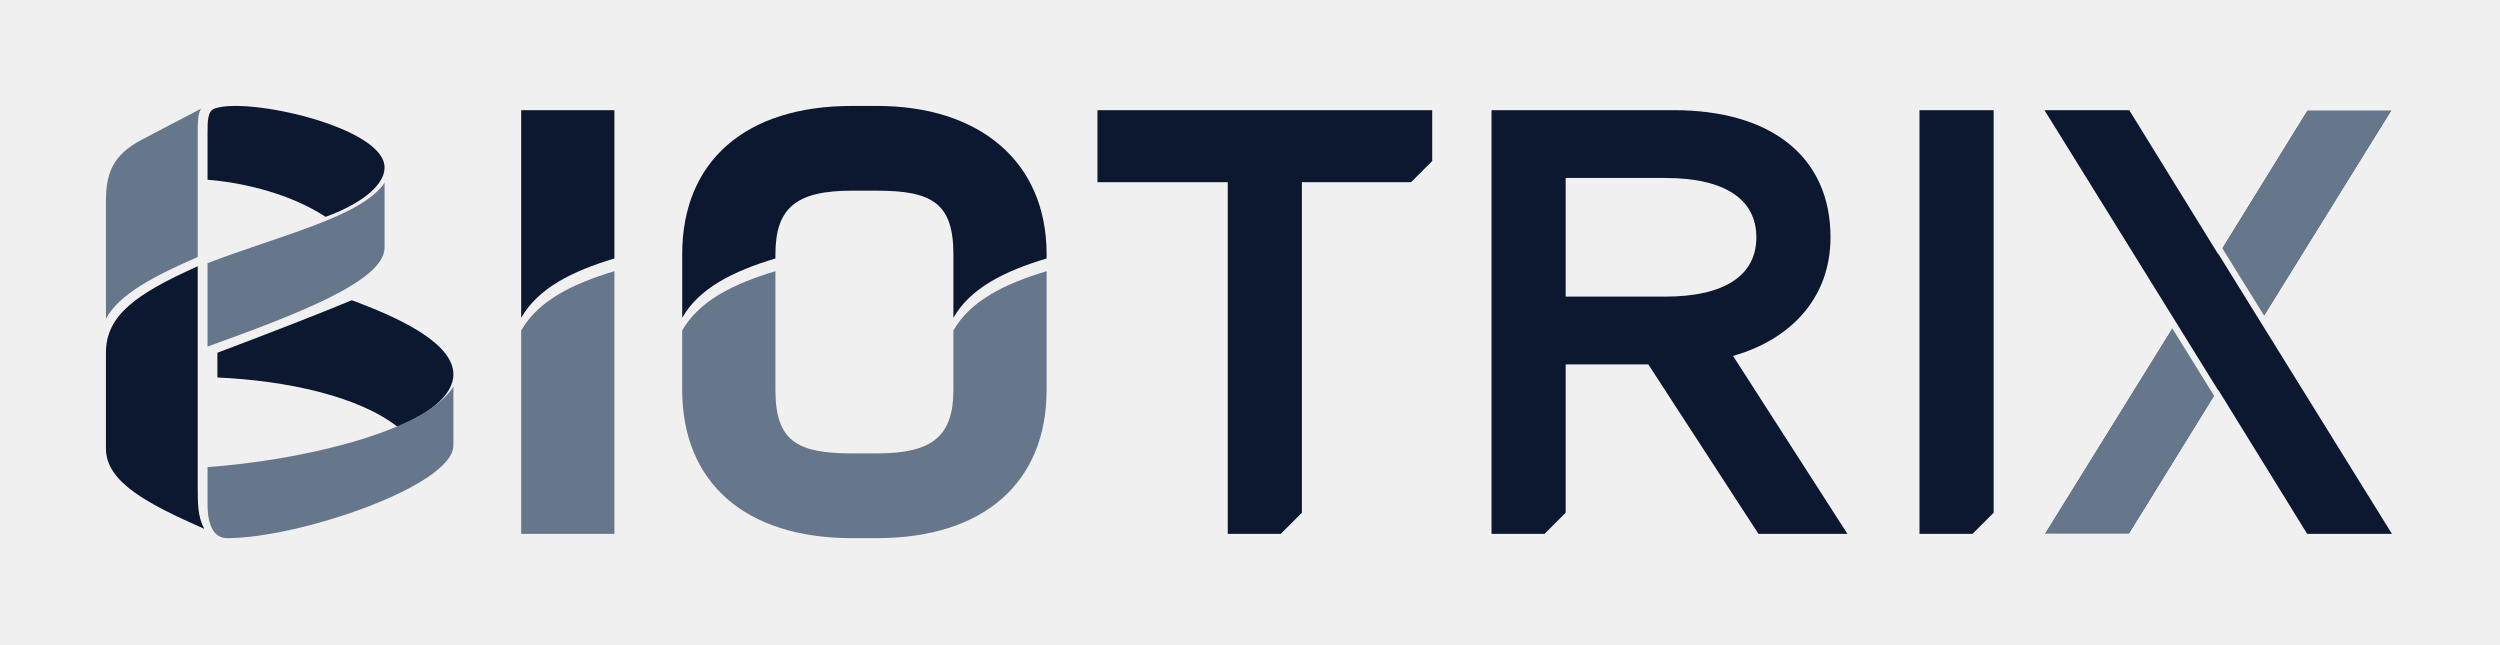
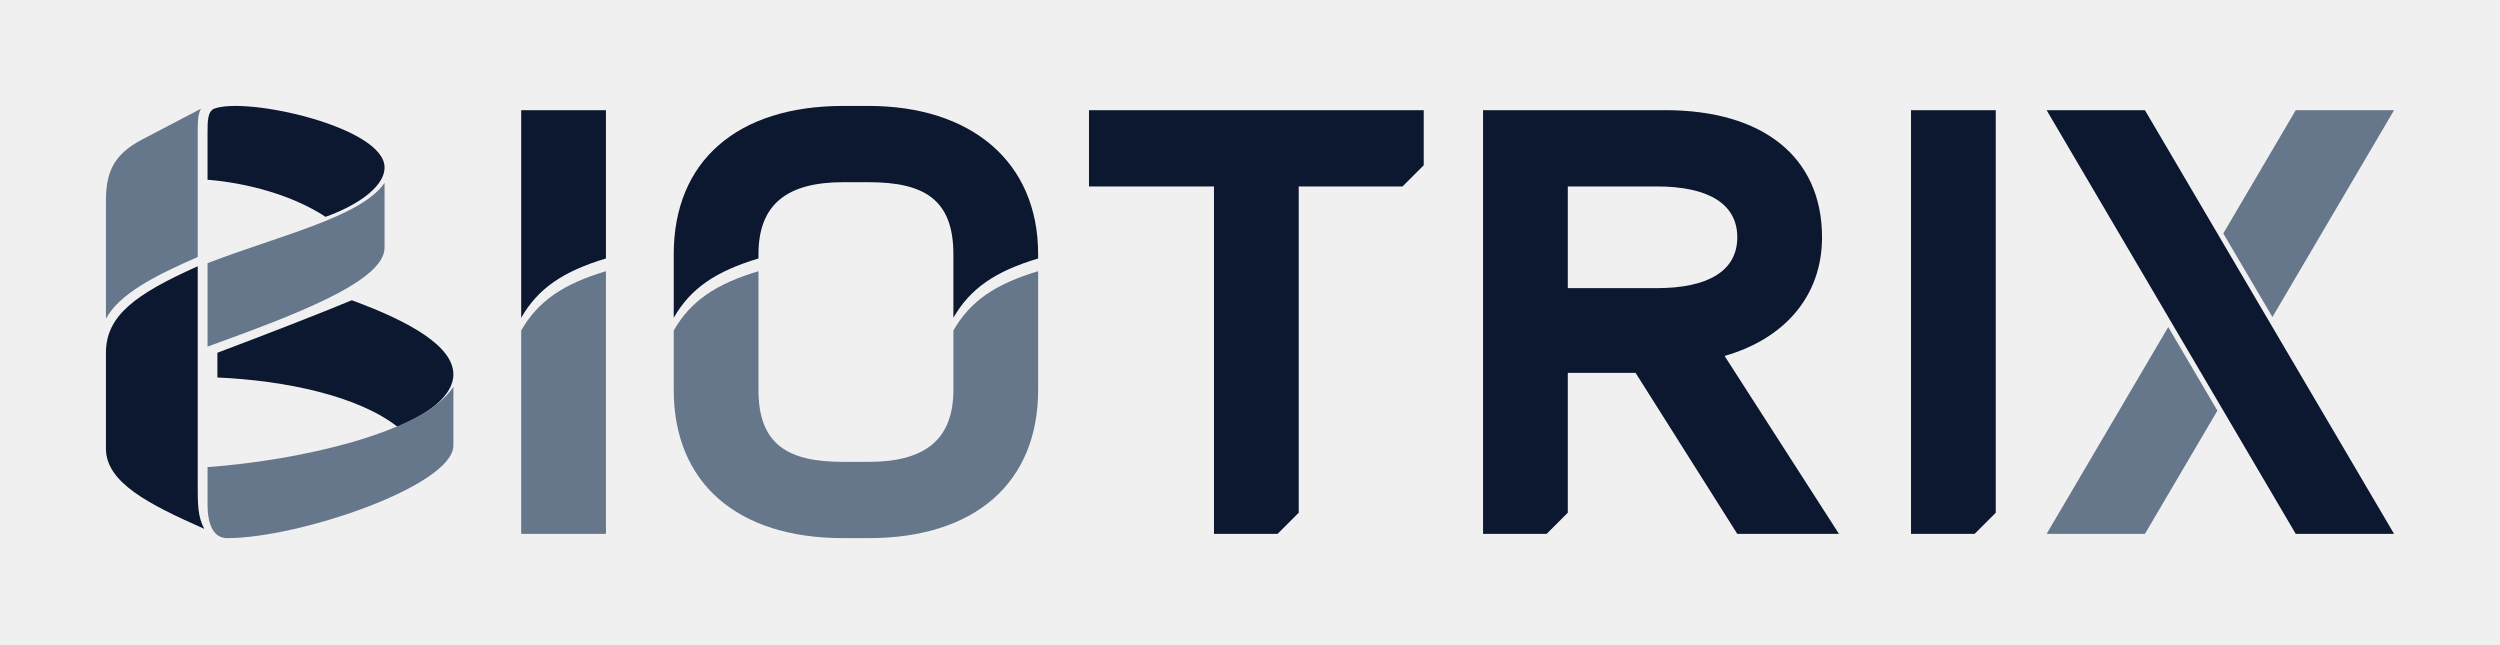
<svg xmlns="http://www.w3.org/2000/svg" width="590" height="152" viewBox="0 0 590 152">
-   <g transform="translate(25 26) scale(1)">
-     <g transform="translate(0 0) scale(1)">
+   <g transform="translate(25 26)">
+     <g transform="translate(0 0)">
      <path d="M60 12C70 8 112 18 112 31C112 38 102 44 94 47C84 40 70 36 58 35V20C58 16 58 13 60 12Z" fill="#0B1830" fill-rule="evenodd" transform="matrix(0.7735849 0 0 0.7291326 -20.88679 -9.099013)" />
      <path d="M56 12L38 22C29 27 27 33 27 42V80C31 72 42 66 55 60V20C55 16 55 14 56 12Z" fill="#66768B" fill-rule="evenodd" transform="matrix(0.7735849 0 0 0.7291326 -20.88679 -9.099013)" />
      <path d="M112 36V57C112 68 84 79 58 89V62C80 53 105 47 112 36Z" fill="#66768B" fill-rule="evenodd" transform="matrix(0.7735849 0 0 0.7291326 -20.88679 -9.099013)" />
      <path d="M55 63C36 72 27 79 27 91V122C27 133 40 140 57 148C55 144 55 140 55 134V63Z" fill="#0B1830" fill-rule="evenodd" transform="matrix(0.7735849 0 0 0.7291326 -20.88679 -9.099013)" />
      <path d="M61 91C76 85 93 78 102 74C120 81 133 89 133 98C133 105 125 111 116 115C104 105 82 100 61 99V91Z" fill="#0B1830" fill-rule="evenodd" transform="matrix(0.7735849 0 0 0.7291326 -20.88679 -9.099013)" />
      <path d="M133 102V121C133 134 86 151 64 151C60 151 58 147 58 140V128C85 126 124 117 133 102Z" fill="#66768B" fill-rule="evenodd" transform="matrix(0.7735849 0 0 0.7291326 -20.88679 -9.099013)" />
-       <g transform="translate(98 0)">
-         <path d="M0 0H22V35C12 38 4 42 0 49Z" fill="#0B1830" fill-rule="evenodd" />
-         <path d="M0 52C4 45 12 41 22 38V100H0Z" fill="#66768B" fill-rule="evenodd" />
-       </g>
-       <g transform="translate(136 0)">
-         <path d="M0 49V34C0 12 15 -1 40 -1H46C70 -1 86 12 86 34V35C76 38 68 42 64 49V34C64 22 59 19 46 19H40C27 19 22 23 22 34V35C12 38 4 42 0 49Z" fill="#0B1830" fill-rule="evenodd" />
-         <path d="M0 52C4 45 12 41 22 38V66C22 78 27 81 40 81H46C59 81 64 77 64 66V52C68 45 76 41 86 38V66C86 88 71 101 46 101H40C15 101 0 88 0 66Z" fill="#66768B" fill-rule="evenodd" />
-       </g>
    </g>
-     <g transform="translate(234 0)">
-       <path d="M0 0H79V12L74 17H48.25V95L43.25 100H30.75V17H0Z" fill="#0B1830" fill-rule="evenodd" />
+     <g transform="translate(98 0)">
+       <path d="M0 0H20V35C10 38 4 42 0 49Z" fill="#0B1830" fill-rule="evenodd" />
+       <path d="M0 52C4 45 10 41 20 38V100H0Z" fill="#66768B" fill-rule="evenodd" />
    </g>
-     <g transform="translate(327 0)">
-       <path d="M0 0H43C66 0 80 11 80 30C80 44 71 54 57 58L84 100H63L37 60H17.5V95L12.5 100H0Z M17.5 16V44H41C55 44 62.5 39 62.5 30C62.5 21 55 16 41 16Z" fill="#0B1830" fill-rule="evenodd" />
+     <g transform="translate(134 0)">
+       <path d="M0 49V34C0 12 15 -1 40 -1H46C70 -1 86 12 86 34V35C76 38 70 42 66 49V34C66 21 59 17 46 17H40C27 17 20 22 20 34V35C10 38 4 42 0 49Z" fill="#0B1830" fill-rule="evenodd" />
+       <path d="M0 52C4 45 10 41 20 38V66C20 79 27 83 40 83H46C59 83 66 78 66 66V52C70 45 76 41 86 38V66C86 88 71 101 46 101H40C15 101 0 88 0 66Z" fill="#66768B" fill-rule="evenodd" />
    </g>
-     <g transform="translate(428 0)">
-       <path d="M0 0H17.5V95L12.5 100H0Z" fill="#0B1830" fill-rule="evenodd" />
+     <g transform="translate(232 0)">
+       <path d="M0 0H79V13L74 18H49.5V95L44.5 100H29.5V18H0Z" fill="#0B1830" fill-rule="evenodd" />
    </g>
-     <g transform="translate(457.5 0)">
-       <defs>
-         <clipPath id="x3c">
-           <path d="M0 0H20L41 34L62 0H82L51 50L82 100H62L41 66L20 100H0L31 50Z" fill="white" fill-rule="evenodd" />
-         </clipPath>
-         <mask id="x3m" maskUnits="userSpaceOnUse" x="-5" y="-5" width="92" height="110">
-           <rect x="-5" y="-5" width="92" height="110" fill="white" />
-           <path d="M0 0H20L82 100H62Z" fill="black" stroke="black" stroke-width="3" />
-         </mask>
-       </defs>
-       <g clip-path="url(#x3c)">
-         <g mask="url(#x3m)">
-           <path d="M0 0H20L41 34L62 0H82L51 50L82 100H62L41 66L20 100H0L31 50Z" fill="#66768B" fill-rule="evenodd" />
-         </g>
-         <path d="M0 0H20L82 100H62Z" fill="#0B1830" />
-       </g>
+     <g transform="translate(325 0)">
+       <path d="M0 0H43C66 0 80 11 80 30C80 44 71 54 57 58L84 100H60L36 62H20V95L15 100H0Z M20 18V42H41C53 42 60 38 60 30C60 22 53 18 41 18Z" fill="#0B1830" fill-rule="evenodd" />
+     </g>
+     <g transform="translate(426 0)">
+       <path d="M0 0H20V95L15 100H0Z" fill="#0B1830" fill-rule="evenodd" />
+     </g>
+     <g transform="translate(458 0)">
+       <path d="M58.8 0L82 0L53.296 48.816L41.696 29.088Z" fill="#66768B" fill-rule="evenodd" />
+       <path d="M40.304 70.912L23.2 100L0 100L28.704 51.184Z" fill="#66768B" fill-rule="evenodd" />
+       <path d="M0 0H23.2L82 100H58.8Z" fill="#0B1830" fill-rule="evenodd" />
    </g>
  </g>
</svg>
